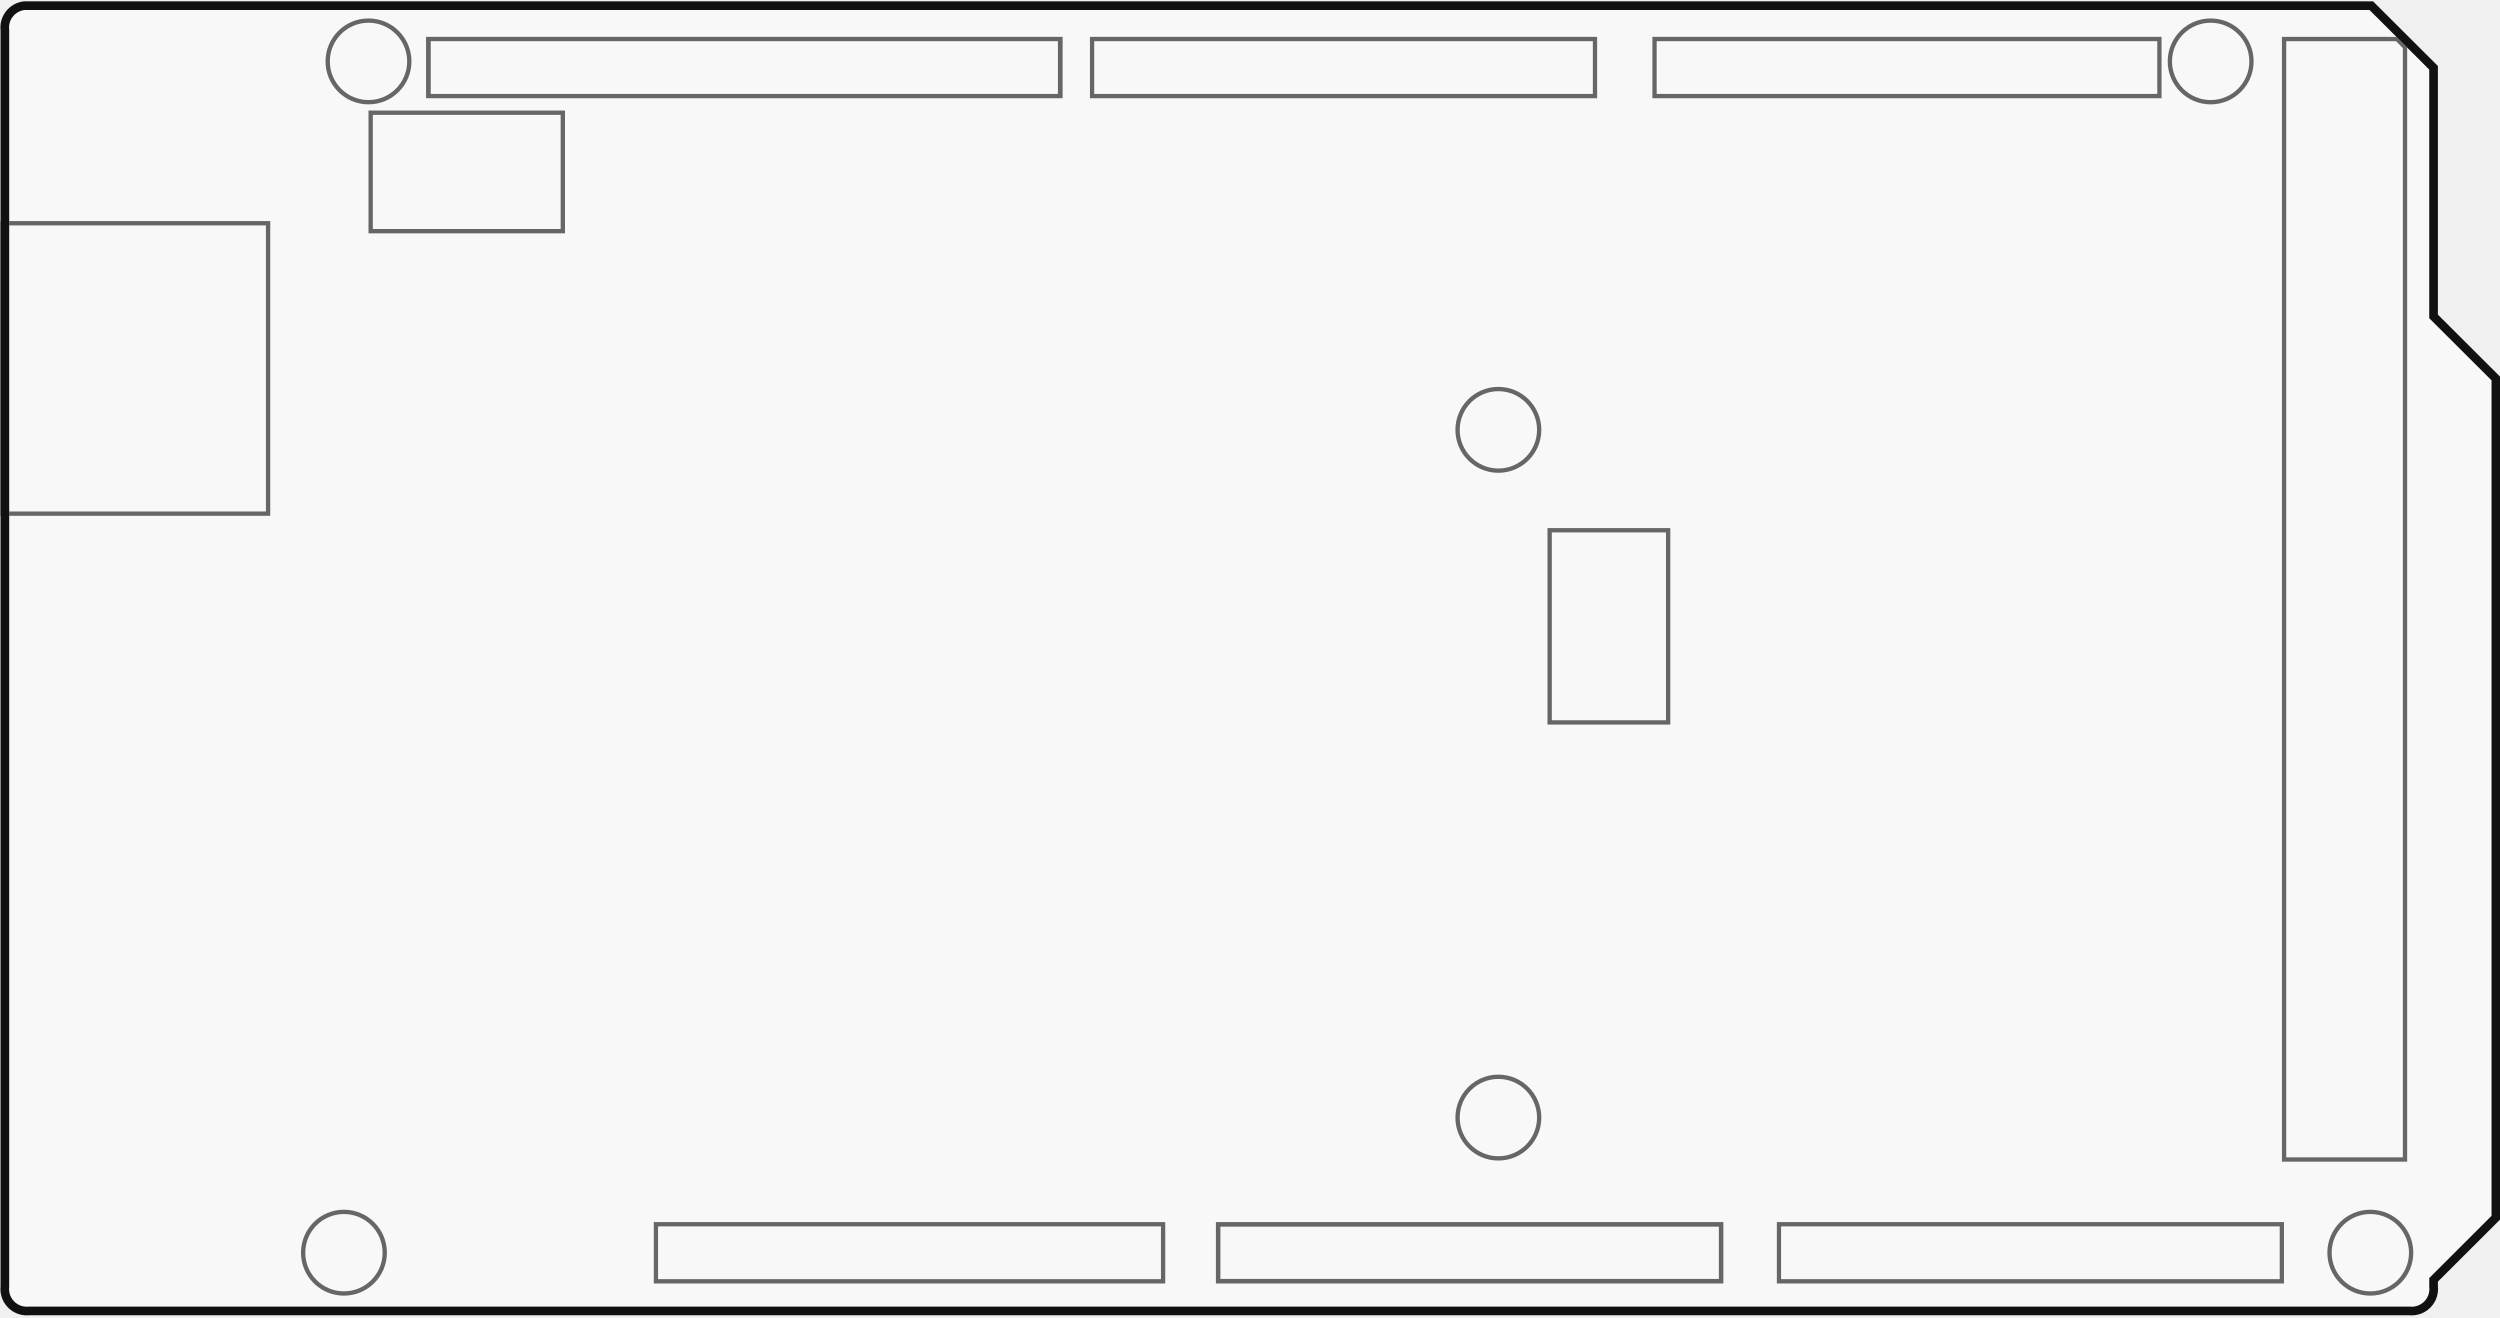
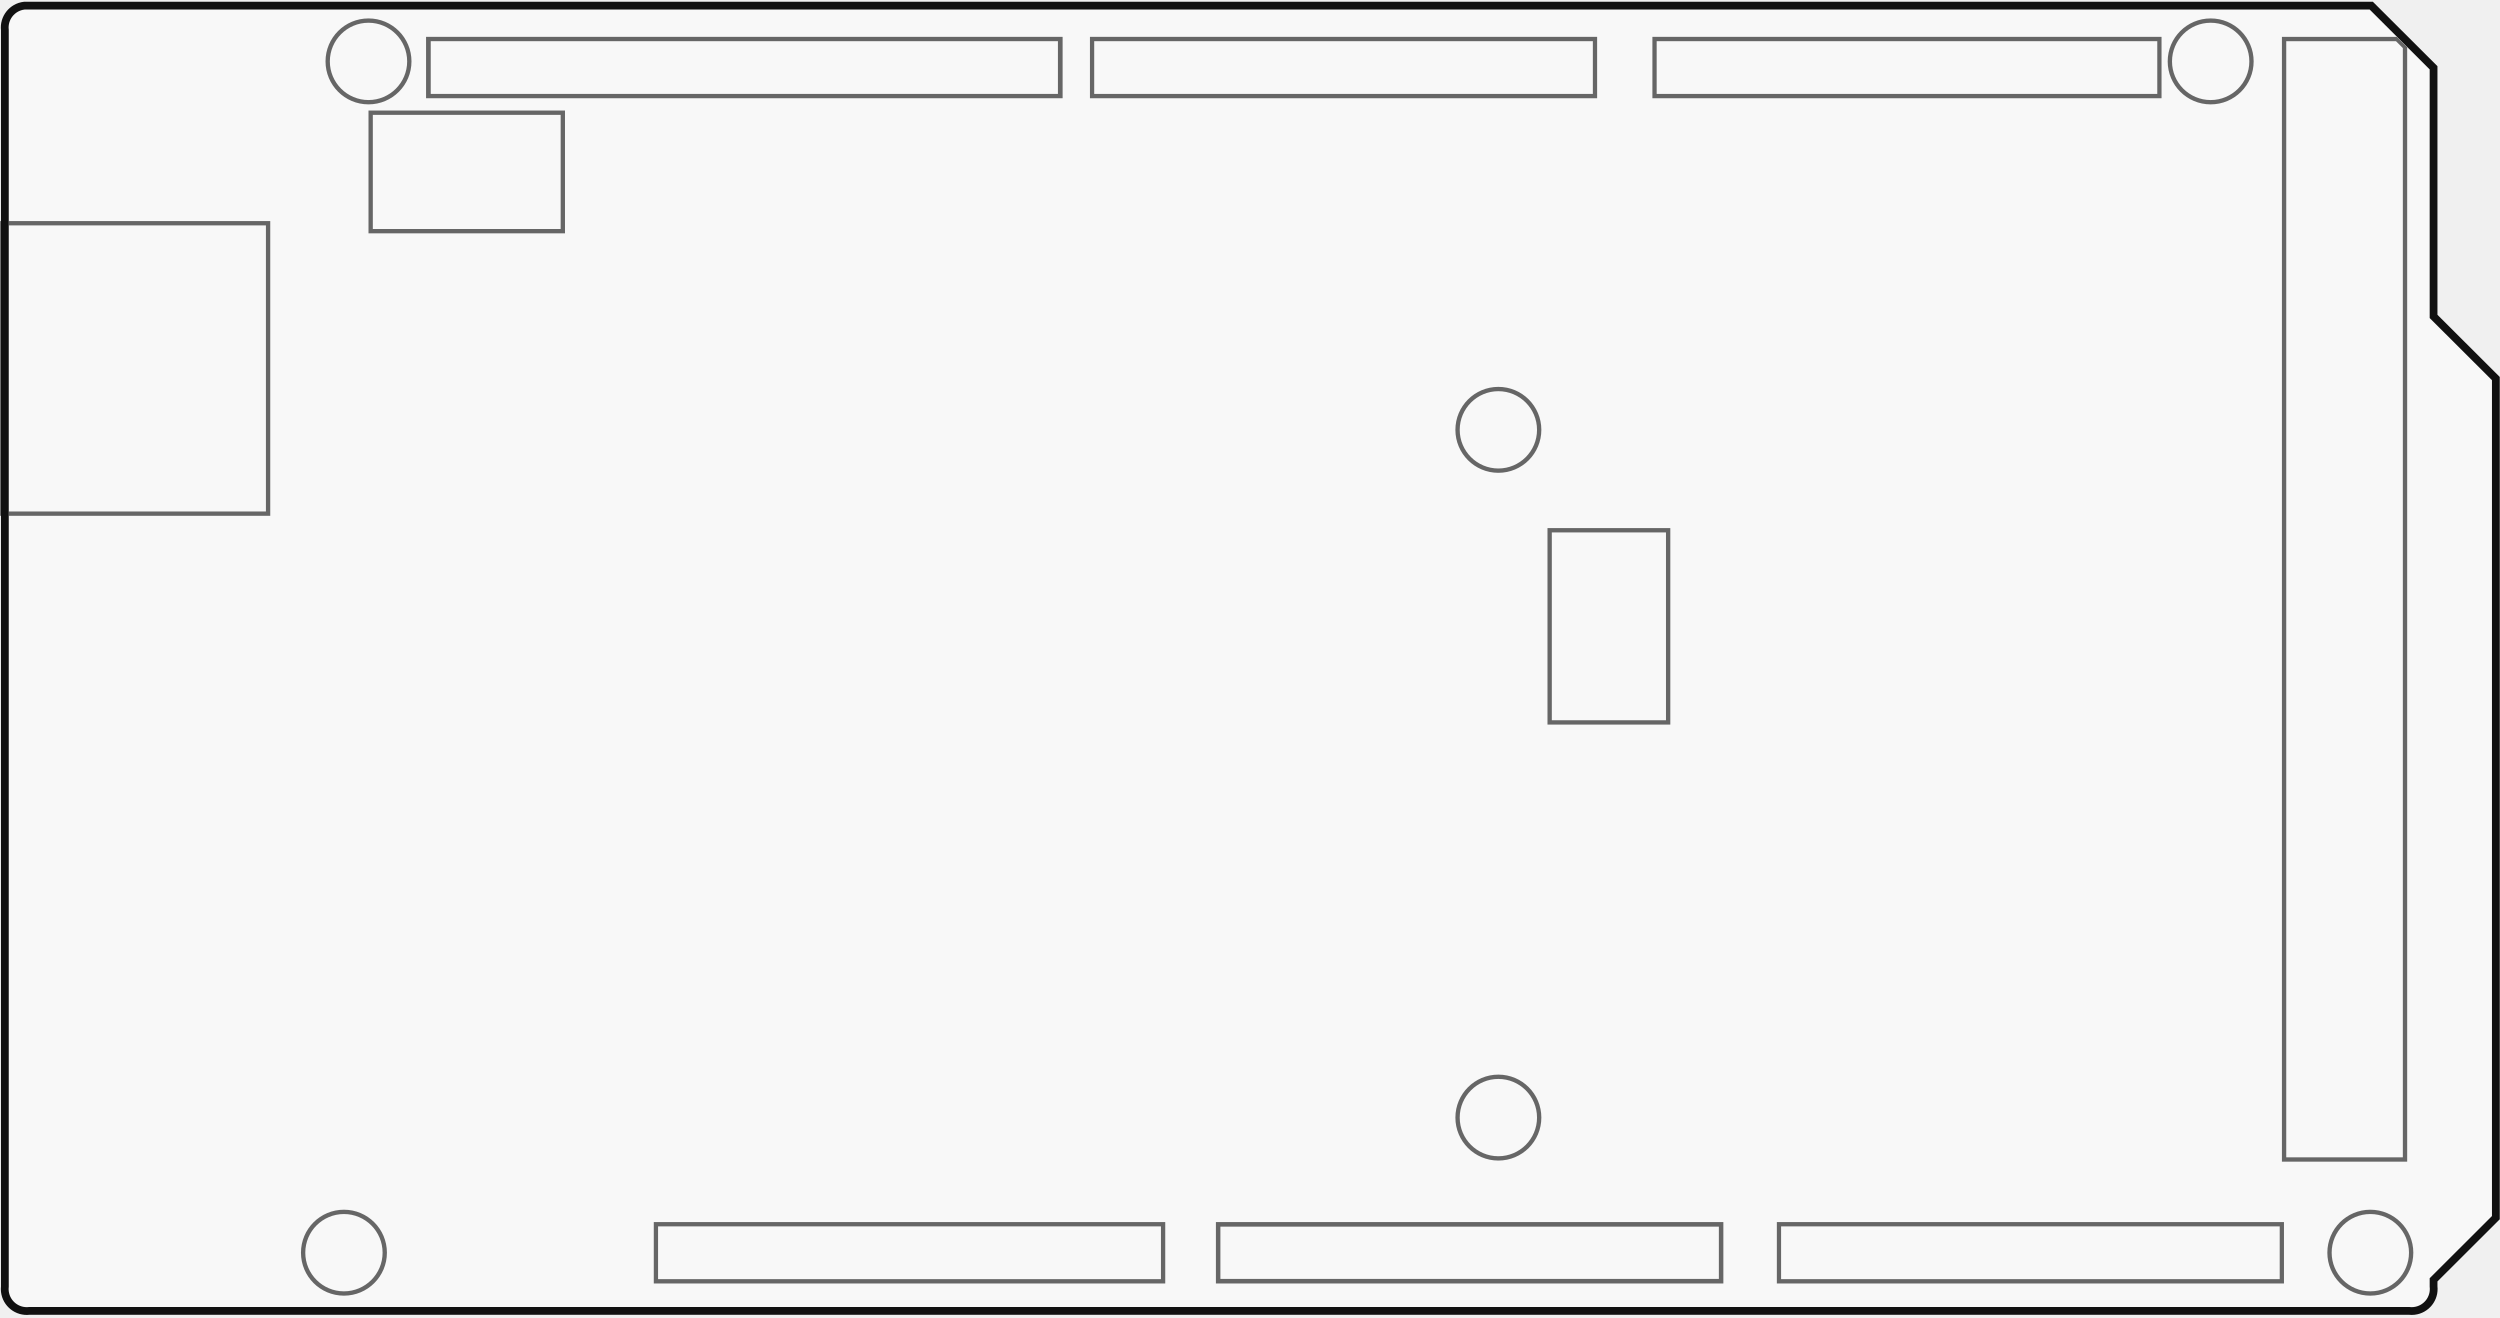
<svg xmlns="http://www.w3.org/2000/svg" version="1.1" id="Ebene_1" x="0px" y="0px" width="288.5px" height="151.992px" viewBox="0 0 288.5 151.992" enable-background="new 0 0 288.5 151.992" xml:space="preserve">
  <g id="board">
    <path id="boardoutline" fill="#FFFFFF" fill-opacity="0.5" d="M273.646,0.653l7.188,7.172v28.69l7.188,7.172v96.831l-7.188,7.174   v0.763c0.162,1.396-0.838,2.66-2.234,2.823c-0.197,0.023-0.396,0.023-0.596,0H3.391c-1.397,0.164-2.663-0.834-2.829-2.229   c-0.023-0.199-0.024-0.398-0.001-0.596V3.477C0.398,2.08,1.399,0.815,2.796,0.653h0.595H273.646" />
    <g id="hole_11_">
      <path fill="#666666" d="M42.525,2.626c2.46,0,4.461,2.001,4.461,4.459c0,2.459-2.001,4.46-4.461,4.46    c-2.459,0-4.46-2.001-4.46-4.46C38.065,4.627,40.065,2.626,42.525,2.626 M42.525,2.126c-2.739,0-4.96,2.221-4.96,4.959    c0,2.74,2.221,4.96,4.96,4.96c2.74,0,4.961-2.221,4.961-4.96C47.485,4.347,45.264,2.126,42.525,2.126L42.525,2.126z" />
    </g>
    <g id="hole_10_">
      <path fill="#666666" d="M39.69,140.1c2.46,0,4.461,2,4.461,4.461c0,2.457-2.001,4.459-4.461,4.459    c-2.459,0-4.459-2.002-4.459-4.459C35.229,142.1,37.23,140.1,39.69,140.1 M39.69,139.6c-2.739,0-4.959,2.221-4.959,4.961    c0,2.738,2.221,4.959,4.959,4.959c2.74,0,4.961-2.221,4.961-4.959C44.651,141.82,42.429,139.6,39.69,139.6L39.69,139.6z" />
    </g>
    <g id="hole_9_">
      <path fill="#666666" d="M172.913,124.51c2.459,0,4.459,2,4.459,4.461c0,2.459-2,4.459-4.459,4.459c-2.461,0-4.461-2-4.461-4.459    C168.452,126.51,170.452,124.51,172.913,124.51 M172.913,124.01c-2.74,0-4.961,2.223-4.961,4.961s2.221,4.959,4.961,4.959    c2.737,0,4.959-2.221,4.959-4.959C177.872,126.23,175.65,124.01,172.913,124.01L172.913,124.01z" />
    </g>
    <g id="hole_8_">
      <path fill="#666666" d="M172.913,45.144c2.459,0,4.459,2.001,4.459,4.461c0,2.458-2,4.459-4.459,4.459    c-2.461,0-4.461-2.001-4.461-4.459C168.452,47.144,170.452,45.144,172.913,45.144 M172.913,44.644    c-2.74,0-4.961,2.222-4.961,4.961s2.221,4.959,4.961,4.959c2.737,0,4.959-2.221,4.959-4.959S175.65,44.644,172.913,44.644    L172.913,44.644z" />
    </g>
    <g id="hole_7_">
      <path fill="#666666" d="M255.112,2.626c2.46,0,4.46,2.001,4.46,4.46s-2,4.46-4.46,4.46s-4.461-2.001-4.461-4.46    S252.652,2.626,255.112,2.626 M255.112,2.126c-2.738,0-4.961,2.222-4.961,4.96c0,2.739,2.223,4.96,4.961,4.96    c2.739,0,4.96-2.221,4.96-4.96C260.072,4.348,257.852,2.126,255.112,2.126L255.112,2.126z" />
    </g>
    <g id="hole_6_">
      <path fill="#666666" d="M273.536,140.1c2.461,0,4.461,2,4.461,4.461c0,2.457-2,4.459-4.461,4.459    c-2.459,0-4.461-2.002-4.461-4.459C269.075,142.1,271.077,140.1,273.536,140.1 M273.536,139.6c-2.738,0-4.961,2.221-4.961,4.961    c0,2.738,2.223,4.959,4.961,4.959c2.739,0,4.961-2.221,4.961-4.959C278.497,141.82,276.275,139.6,273.536,139.6L273.536,139.6z" />
    </g>
    <g id="ICSP1_1_">
      <path fill="#666666" d="M192.254,61.442v21.675h-13.174V61.442H192.254 M192.754,60.942h-14.174v22.675h14.174V60.942    L192.754,60.942z" />
    </g>
    <g id="ICSP2_1_">
      <path fill="#666666" d="M64.7,13.254v13.172H43.025V13.254H64.7 M65.2,12.754H42.525v14.172h22.676L65.2,12.754L65.2,12.754z" />
    </g>
    <g id="Header_13_">
      <path fill="#666666" d="M122.085,4.752v6.085H49.707V4.752H122.085 M122.625,4.252H49.167v7.085h73.458V4.252L122.625,4.252z" />
    </g>
    <g id="Header_12_">
      <path fill="#666666" d="M248.95,4.752v6.086h-57.77V4.752H248.95 M249.442,4.252h-58.755v7.086h58.755V4.252L249.442,4.252z" />
    </g>
    <g id="Header_11_">
      <path fill="#666666" d="M183.815,4.752v6.086h-57.544V4.752H183.815 M184.308,4.252H125.78v7.086h58.528V4.252L184.308,4.252z" />
    </g>
    <g id="Header_10_">
      <path fill="#666666" d="M263.079,141.525v6.088h-57.541v-6.088H263.079 M263.57,141.027h-58.522v7.086h58.522V141.027    L263.57,141.027z" />
    </g>
    <g id="Header_9_">
      <path fill="#666666" d="M198.357,141.555v6.031h-57.523v-6.031H198.357 M198.875,141.027h-58.56v7.086h58.56V141.027    L198.875,141.027z" />
    </g>
    <g id="Header_8_">
      <path fill="#666666" d="M133.974,141.525v6.088H75.941v-6.088H133.974 M134.47,141.027H75.446v7.086h59.024V141.027    L134.47,141.027z" />
    </g>
    <g id="Header_7_">
      <path fill="#666666" d="M277.288,5.545v128.012h-13.455V4.752h12.662L277.288,5.545z M276.607,4.252h-13.274v129.805h14.455V5.434    L276.607,4.252z" />
    </g>
    <g id="usbconnector_1_">
      <path fill="#666666" d="M30.687,26.011v33.014H0.507V26.011H30.687 M31.187,25.511H0.008v34.014h31.179V25.511L31.187,25.511z" />
    </g>
  </g>
  <g id="silkscreen">
-     <path id="outline" fill="none" stroke="#FFFFFF" stroke-miterlimit="10" d="M273.646,0.653l7.188,7.172v28.69l7.188,7.172v96.831   l-7.188,7.174v0.763c0.162,1.396-0.838,2.66-2.234,2.823c-0.197,0.023-0.396,0.023-0.596,0H3.391   c-1.397,0.164-2.663-0.834-2.829-2.229c-0.023-0.199-0.024-0.398-0.001-0.596V3.477C0.398,2.08,1.399,0.815,2.796,0.653h0.595   H273.646z" />
+     <path id="outline" fill="none" stroke="#FFFFFF" stroke-width="0.9px" stroke-miterlimit="10" d="M273.646,0.653l7.188,7.172v28.69l7.188,7.172v96.831   l-7.188,7.174v0.763c0.162,1.396-0.838,2.66-2.234,2.823c-0.197,0.023-0.396,0.023-0.596,0H3.391   c-1.397,0.164-2.663-0.834-2.829-2.229c-0.023-0.199-0.024-0.398-0.001-0.596V3.477C0.398,2.08,1.399,0.815,2.796,0.653h0.595   H273.646z" />
  </g>
  <g id="silkscreen0">
-     <path id="outline_1_" fill="none" stroke="#111111" stroke-miterlimit="10" d="M273.646,0.653l7.188,7.172v28.69l7.188,7.172   v96.831l-7.188,7.174v0.763c0.162,1.396-0.838,2.66-2.234,2.823c-0.197,0.023-0.396,0.023-0.596,0H3.391   c-1.397,0.164-2.663-0.834-2.829-2.229c-0.023-0.199-0.024-0.398-0.001-0.596V3.477C0.398,2.08,1.399,0.815,2.796,0.653h0.595   H273.646z" />
+     <path id="outline_1_" fill="none" stroke="#111111" stroke-width="0.9px" stroke-miterlimit="10" d="M273.646,0.653l7.188,7.172v28.69l7.188,7.172   v96.831l-7.188,7.174v0.763c0.162,1.396-0.838,2.66-2.234,2.823c-0.197,0.023-0.396,0.023-0.596,0H3.391   c-1.397,0.164-2.663-0.834-2.829-2.229c-0.023-0.199-0.024-0.398-0.001-0.596V3.477C0.398,2.08,1.399,0.815,2.796,0.653h0.595   H273.646z" />
  </g>
</svg>
